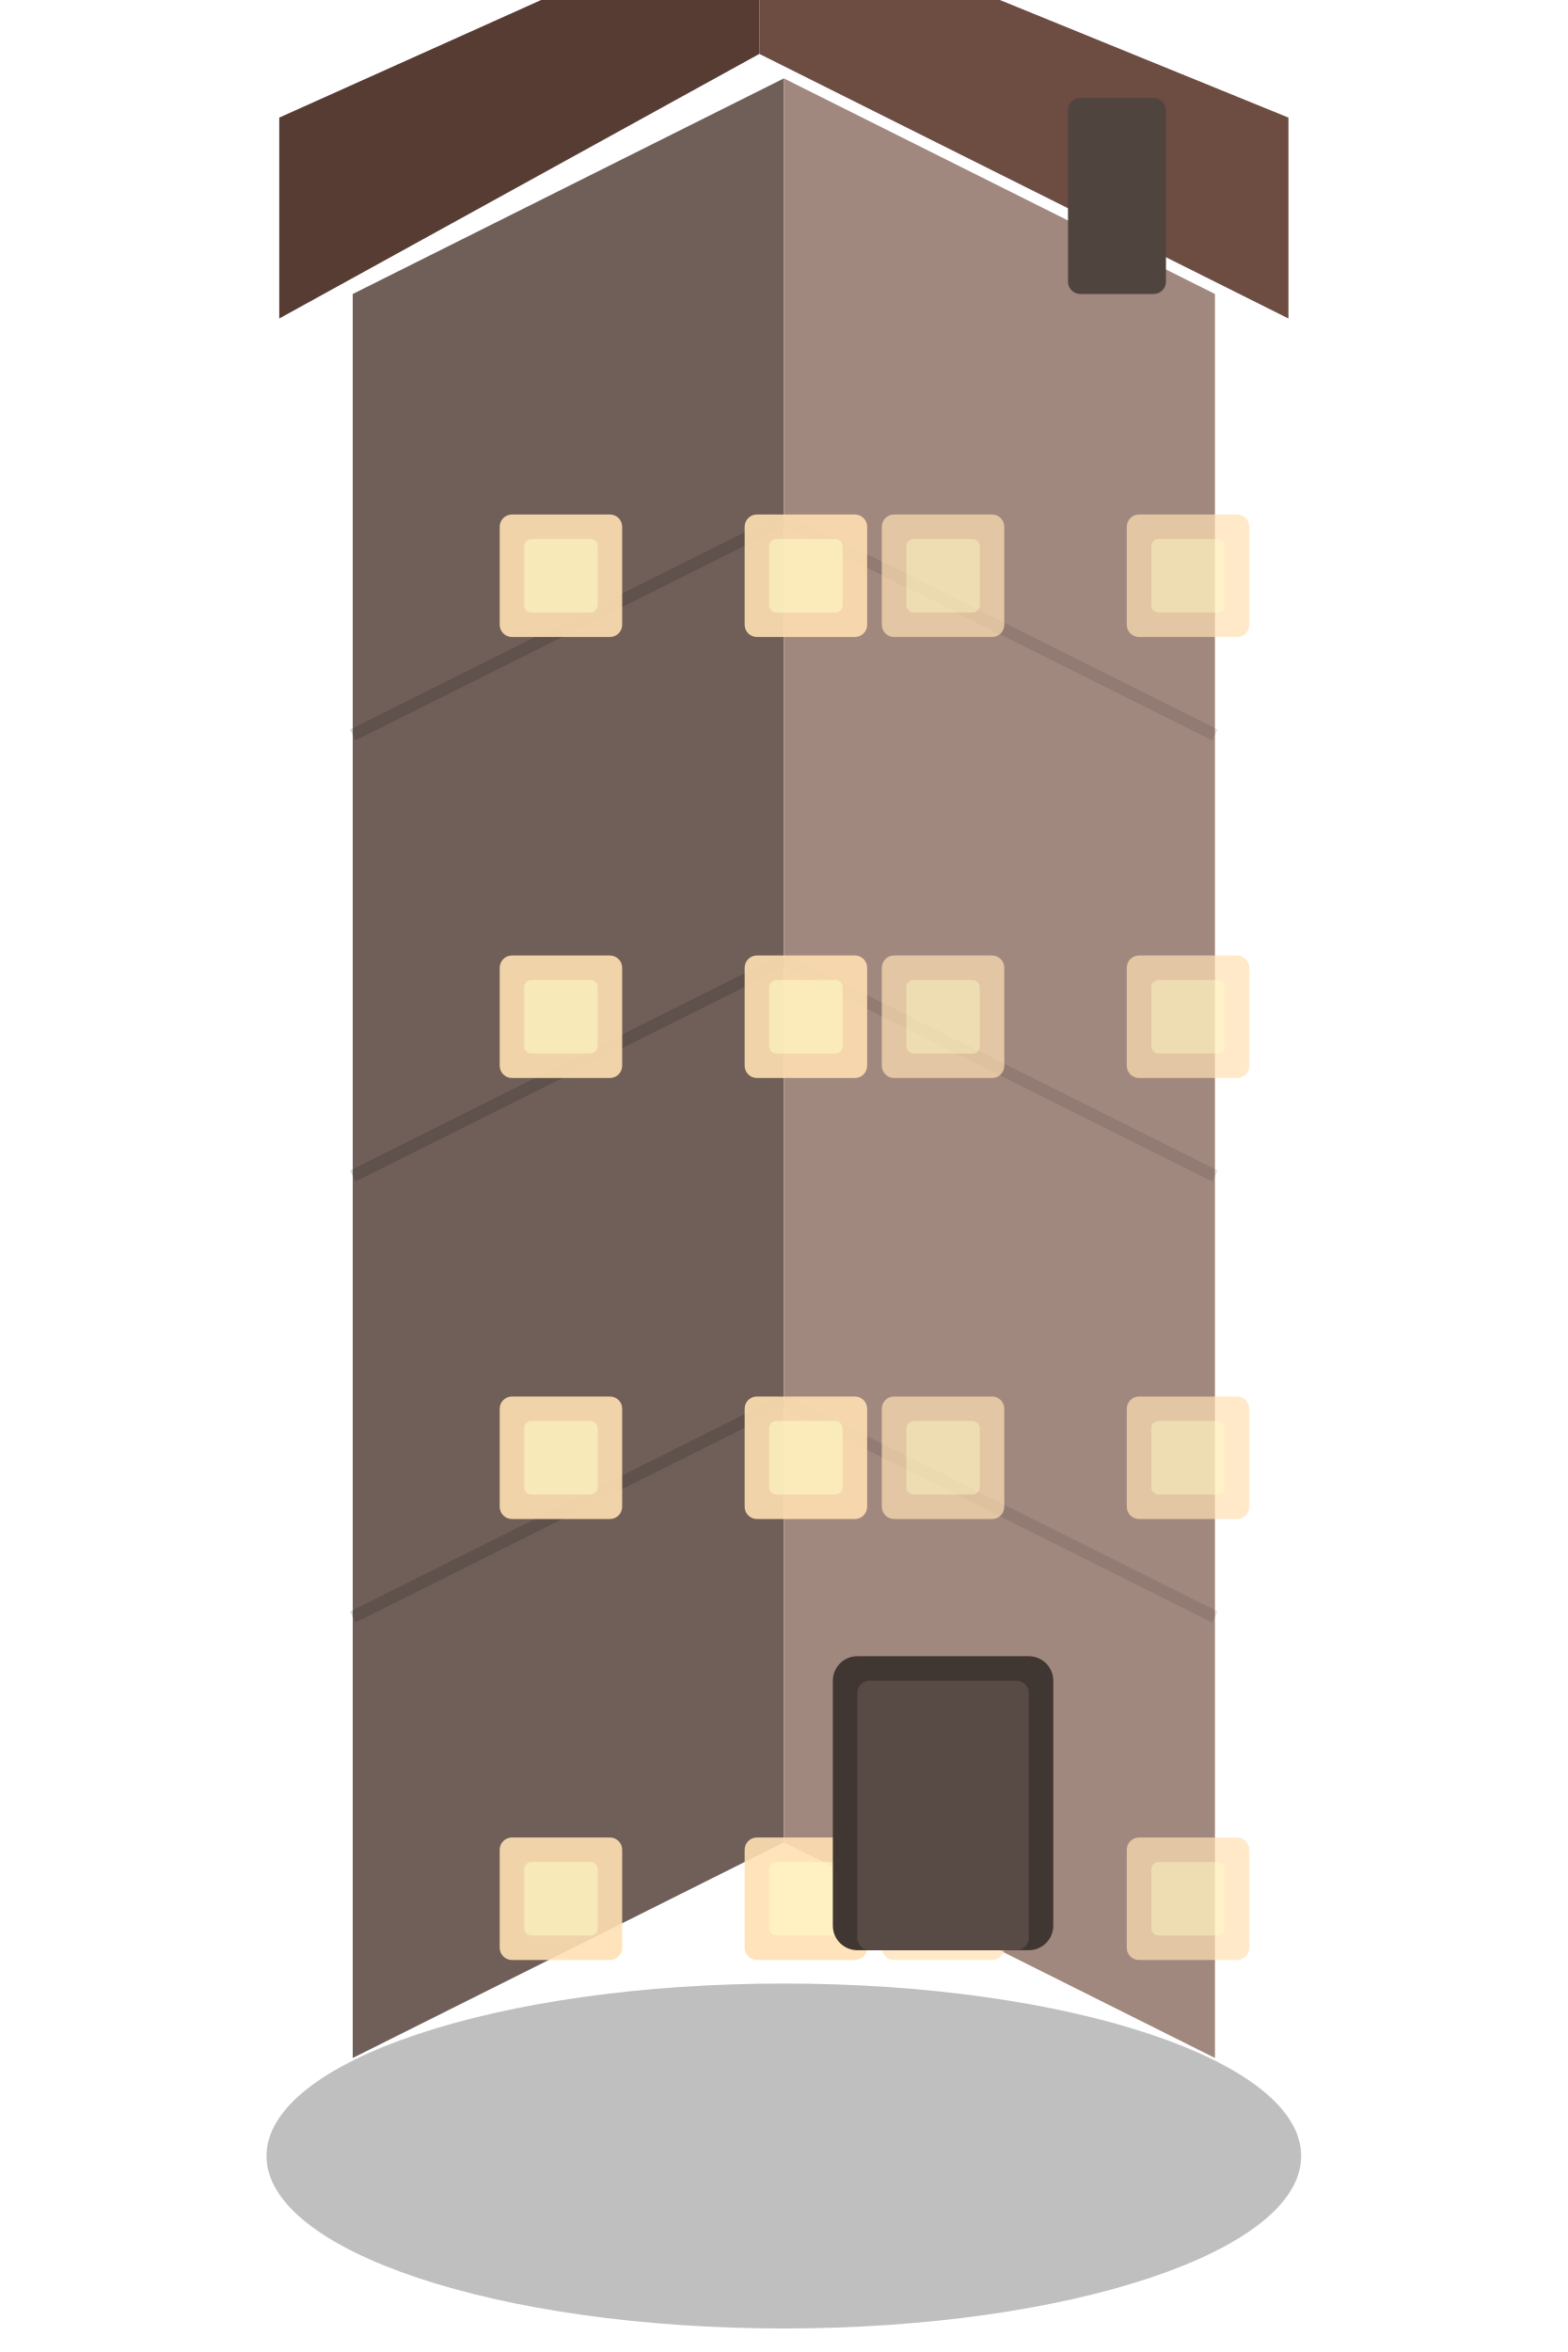
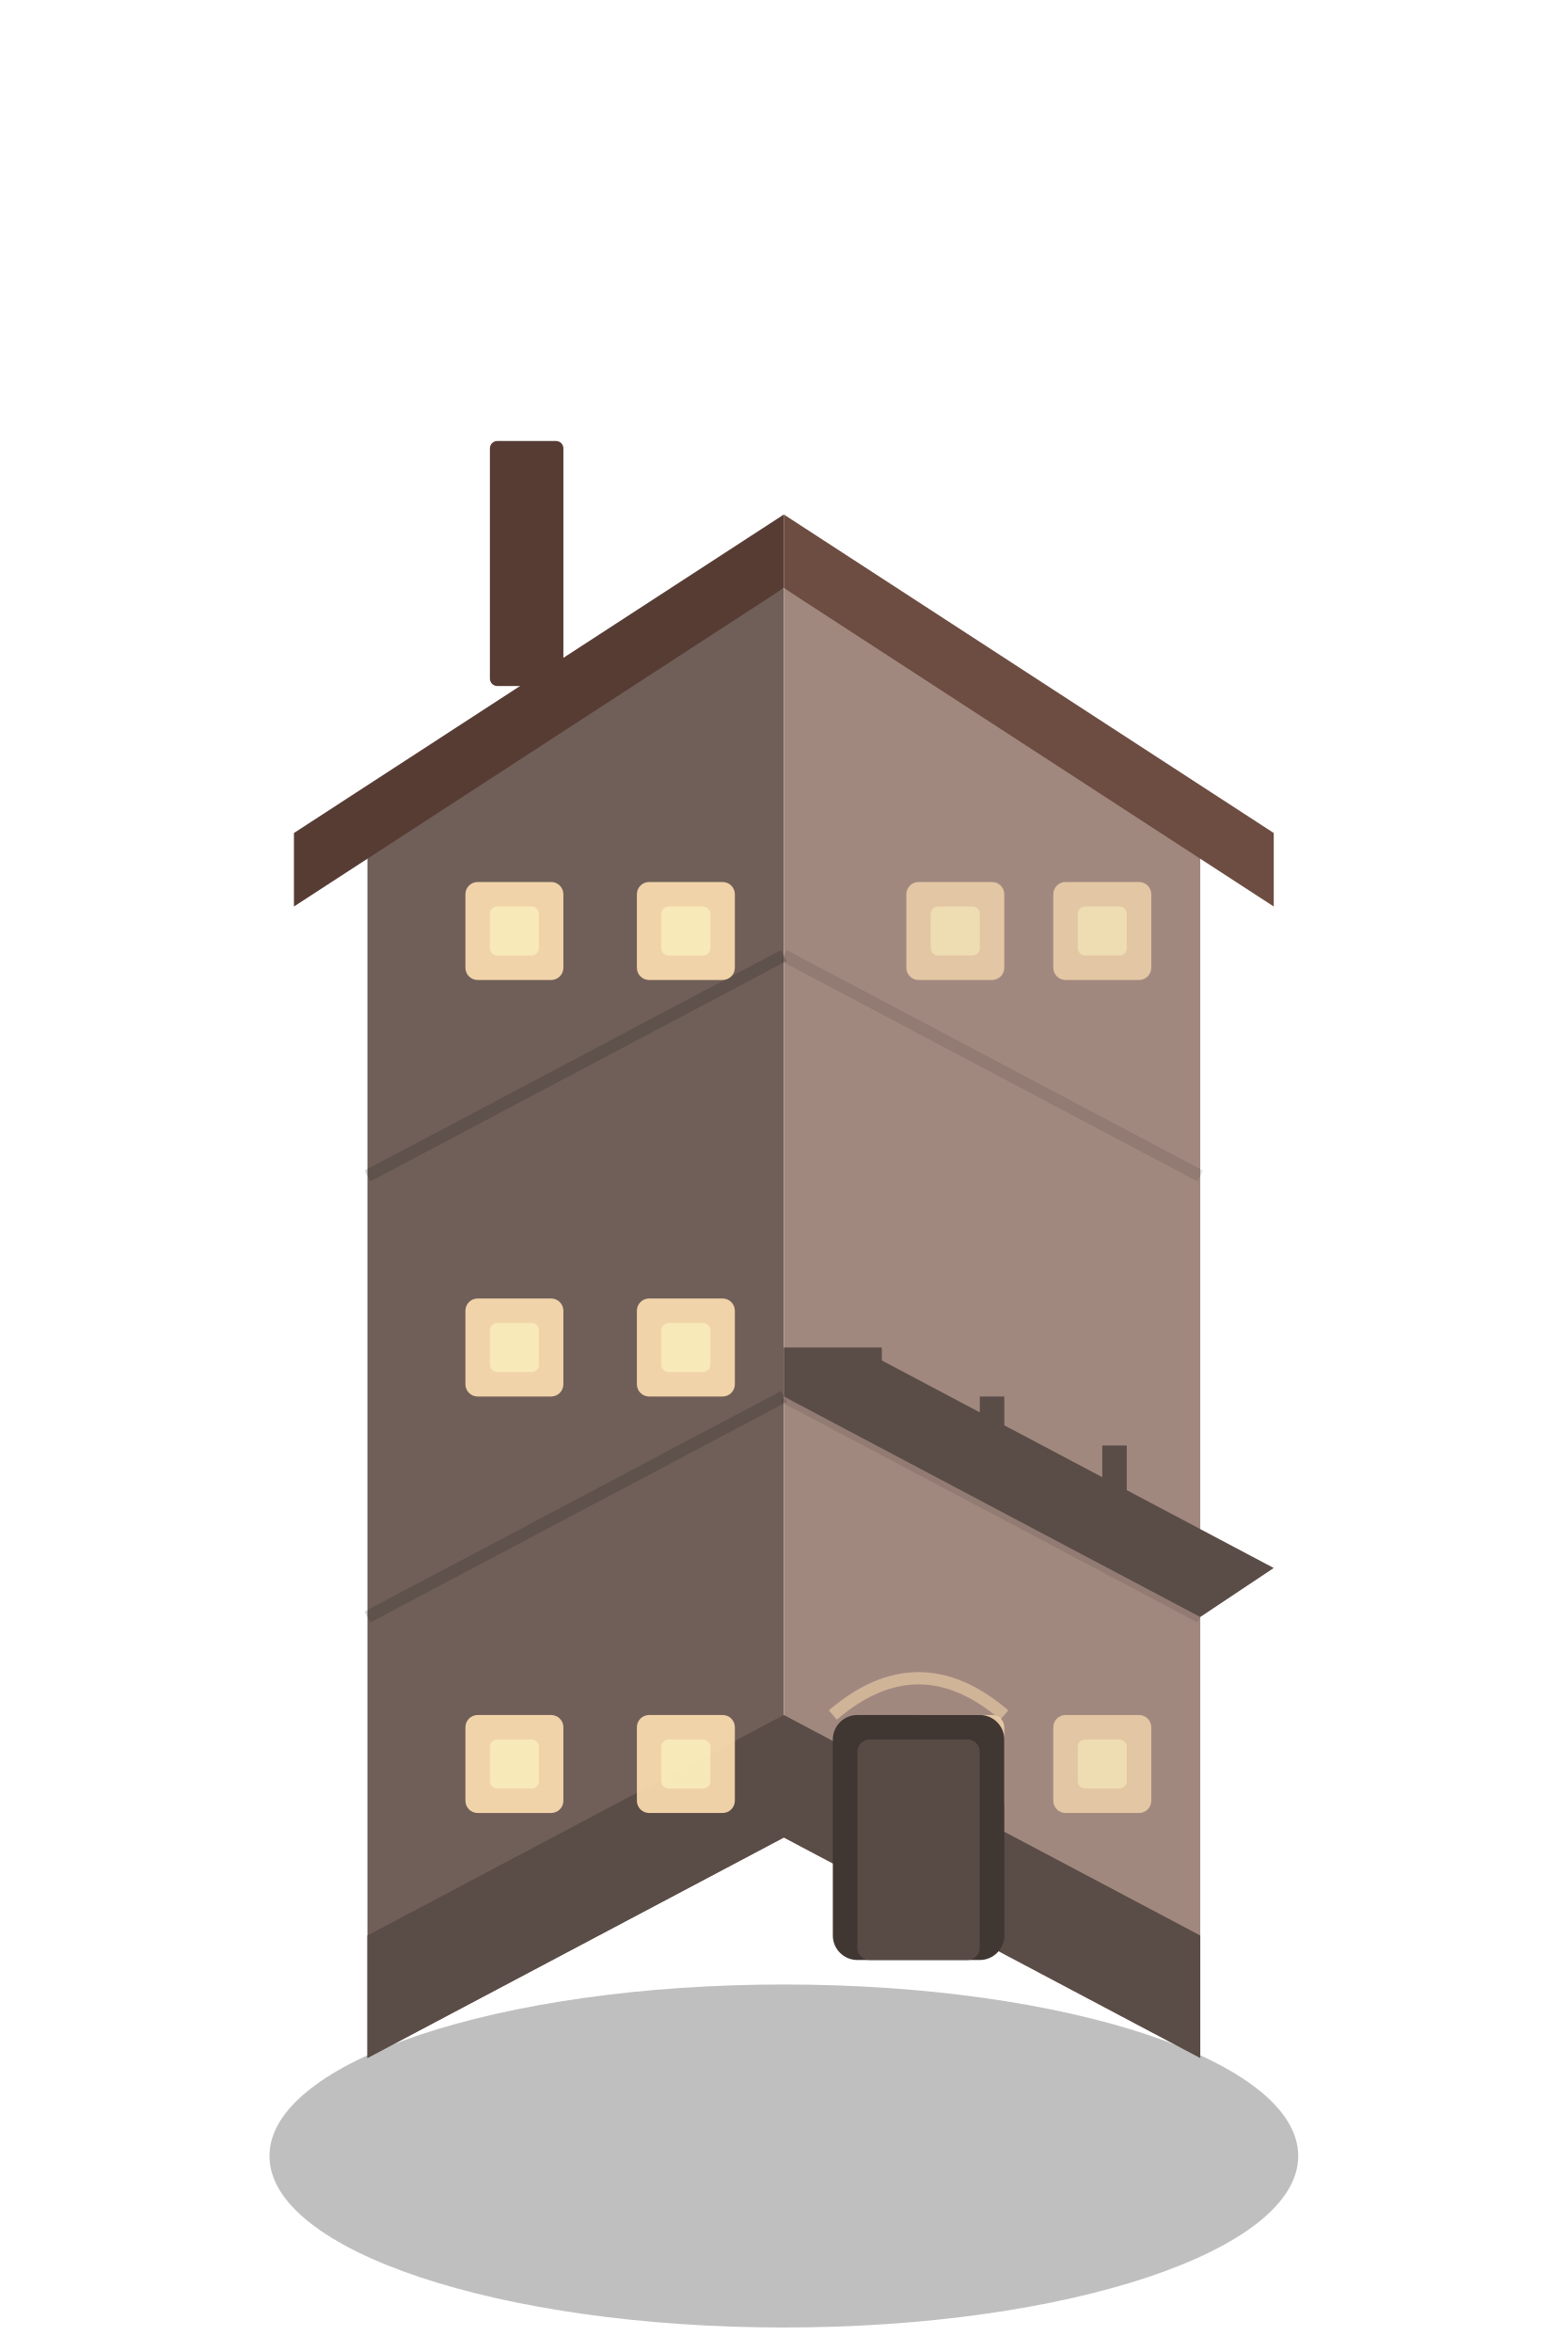
<svg xmlns="http://www.w3.org/2000/svg" width="64" height="96" viewBox="0 0 64 96">
-   <ellipse cx="32" cy="88" rx="21.12" ry="7.04" fill="rgba(0,0,0,0.25)" />
-   <polygon points="14.4,84 32,75.2 32,3.2 14.4,12" fill="rgb(112,95,88)" />
-   <polygon points="32,75.2 49.6,84 49.6,12 32,3.2" fill="#A1887F" />
-   <line x1="14.4" y1="66" x2="32" y2="57.2" stroke="rgba(0,0,0,0.15)" stroke-width="0.5" />
-   <line x1="32" y1="57.2" x2="49.6" y2="66" stroke="rgba(0,0,0,0.1)" stroke-width="0.5" />
-   <line x1="14.4" y1="48" x2="32" y2="39.2" stroke="rgba(0,0,0,0.15)" stroke-width="0.5" />
-   <line x1="32" y1="39.2" x2="49.6" y2="48" stroke="rgba(0,0,0,0.1)" stroke-width="0.5" />
-   <line x1="14.4" y1="30" x2="32" y2="21.2" stroke="rgba(0,0,0,0.15)" stroke-width="0.5" />
-   <line x1="32" y1="21.2" x2="49.6" y2="30" stroke="rgba(0,0,0,0.1)" stroke-width="0.5" />
-   <rect x="20.4" y="75" width="5" height="5" fill="#FFE0B2" opacity="0.9" rx="0.5" />
-   <rect x="21.4" y="76" width="3" height="3" fill="rgba(255,255,200,0.5)" rx="0.3" />
-   <rect x="30.4" y="75" width="5" height="5" fill="#FFE0B2" opacity="0.9" rx="0.5" />
-   <rect x="31.4" y="76" width="3" height="3" fill="rgba(255,255,200,0.5)" rx="0.3" />
-   <rect x="20.4" y="57" width="5" height="5" fill="#FFE0B2" opacity="0.9" rx="0.5" />
-   <rect x="21.4" y="58" width="3" height="3" fill="rgba(255,255,200,0.5)" rx="0.3" />
-   <rect x="30.4" y="57" width="5" height="5" fill="#FFE0B2" opacity="0.9" rx="0.5" />
-   <rect x="31.4" y="58" width="3" height="3" fill="rgba(255,255,200,0.5)" rx="0.3" />
-   <rect x="20.4" y="39" width="5" height="5" fill="#FFE0B2" opacity="0.9" rx="0.5" />
-   <rect x="21.4" y="40" width="3" height="3" fill="rgba(255,255,200,0.5)" rx="0.3" />
-   <rect x="30.4" y="39" width="5" height="5" fill="#FFE0B2" opacity="0.9" rx="0.5" />
-   <rect x="31.4" y="40" width="3" height="3" fill="rgba(255,255,200,0.5)" rx="0.3" />
-   <rect x="20.4" y="21" width="5" height="5" fill="#FFE0B2" opacity="0.9" rx="0.5" />
-   <rect x="21.4" y="22" width="3" height="3" fill="rgba(255,255,200,0.5)" rx="0.3" />
-   <rect x="30.4" y="21" width="5" height="5" fill="#FFE0B2" opacity="0.9" rx="0.5" />
-   <rect x="31.4" y="22" width="3" height="3" fill="rgba(255,255,200,0.5)" rx="0.3" />
-   <rect x="36" y="75" width="5" height="5" fill="#FFE0B2" opacity="0.7" rx="0.5" />
-   <rect x="37" y="76" width="3" height="3" fill="rgba(255,255,200,0.4)" rx="0.3" />
-   <rect x="46" y="75" width="5" height="5" fill="#FFE0B2" opacity="0.7" rx="0.5" />
-   <rect x="47" y="76" width="3" height="3" fill="rgba(255,255,200,0.4)" rx="0.3" />
-   <rect x="36" y="57" width="5" height="5" fill="#FFE0B2" opacity="0.7" rx="0.5" />
-   <rect x="37" y="58" width="3" height="3" fill="rgba(255,255,200,0.4)" rx="0.3" />
-   <rect x="46" y="57" width="5" height="5" fill="#FFE0B2" opacity="0.7" rx="0.5" />
-   <rect x="47" y="58" width="3" height="3" fill="rgba(255,255,200,0.4)" rx="0.3" />
-   <rect x="36" y="39" width="5" height="5" fill="#FFE0B2" opacity="0.7" rx="0.5" />
-   <rect x="37" y="40" width="3" height="3" fill="rgba(255,255,200,0.4)" rx="0.3" />
-   <rect x="46" y="39" width="5" height="5" fill="#FFE0B2" opacity="0.7" rx="0.5" />
-   <rect x="47" y="40" width="3" height="3" fill="rgba(255,255,200,0.4)" rx="0.3" />
-   <rect x="36" y="21" width="5" height="5" fill="#FFE0B2" opacity="0.7" rx="0.5" />
-   <rect x="37" y="22" width="3" height="3" fill="rgba(255,255,200,0.4)" rx="0.3" />
-   <rect x="46" y="21" width="5" height="5" fill="#FFE0B2" opacity="0.7" rx="0.5" />
-   <rect x="47" y="22" width="3" height="3" fill="rgba(255,255,200,0.4)" rx="0.3" />
-   <polygon points="11.4,13 31,2.2 31,-4 11.4,4.8" fill="rgb(87,60,52)" />
-   <polygon points="31,2.2 52.6,13 52.6,4.8 31,-4" fill="#6D4C41" />
-   <rect x="34" y="67.6" width="9" height="12" fill="rgb(64,54,50)" rx="1" />
-   <rect x="35" y="68.6" width="7" height="11" fill="rgb(88,74,69)" rx="0.5" />
-   <rect x="43.6" y="4" width="4" height="8" fill="rgb(80,68,63)" rx="0.5" />
-   <line x1="47.6" y1="0" x2="47.6" y2="-12" stroke="#5D4037" stroke-width="1" />
-   <polygon points="48.6,-12 57.6,-9 48.6,-6" fill="#FFE0B2" />
+   <ellipse cx="32" cy="88" rx="21" ry="7" fill="rgba(0,0,0,0.25)" />
+   <polygon points="15,84 32,75 32,24 15,33" fill="rgb(112,95,88)" />
+   <polygon points="32,75 49,84 49,33 32,24" fill="#A1887F" />
+   <polygon points="15,84 32,75 49,84 49,79 32,70 15,79" fill="rgb(90,76,70)" />
+   <line x1="15" y1="66" x2="32" y2="57" stroke="rgba(0,0,0,0.15)" stroke-width="0.5" />
+   <line x1="32" y1="57" x2="49" y2="66" stroke="rgba(0,0,0,0.1)" stroke-width="0.5" />
+   <line x1="15" y1="48" x2="32" y2="39" stroke="rgba(0,0,0,0.15)" stroke-width="0.5" />
+   <line x1="32" y1="39" x2="49" y2="48" stroke="rgba(0,0,0,0.1)" stroke-width="0.5" />
+   <polygon points="12,34 32,21 32,24 12,37" fill="rgb(87,60,52)" />
+   <polygon points="32,21 52,34 52,37 32,24" fill="#6D4C41" />
+   <polygon points="32,57 49,66 52,64 35,55 32,55" fill="rgb(90,76,70)" />
+   <rect x="35" y="55" width="1" height="3" fill="rgb(90,76,70)" />
+   <rect x="40" y="57" width="1" height="3" fill="rgb(90,76,70)" />
+   <rect x="45" y="59" width="1" height="3" fill="rgb(90,76,70)" />
+   <rect x="19" y="70" width="4" height="4" fill="#FFE0B2" opacity="0.9" rx="0.5" />
+   <rect x="20" y="71" width="2" height="2" fill="rgba(255,255,200,0.5)" rx="0.3" />
+   <rect x="26" y="70" width="4" height="4" fill="#FFE0B2" opacity="0.9" rx="0.5" />
+   <rect x="27" y="71" width="2" height="2" fill="rgba(255,255,200,0.5)" rx="0.3" />
+   <rect x="19" y="53" width="4" height="4" fill="#FFE0B2" opacity="0.9" rx="0.5" />
+   <rect x="20" y="54" width="2" height="2" fill="rgba(255,255,200,0.5)" rx="0.3" />
+   <rect x="26" y="53" width="4" height="4" fill="#FFE0B2" opacity="0.9" rx="0.5" />
+   <rect x="27" y="54" width="2" height="2" fill="rgba(255,255,200,0.5)" rx="0.3" />
+   <rect x="19" y="36" width="4" height="4" fill="#FFE0B2" opacity="0.9" rx="0.5" />
+   <rect x="20" y="37" width="2" height="2" fill="rgba(255,255,200,0.5)" rx="0.3" />
+   <rect x="26" y="36" width="4" height="4" fill="#FFE0B2" opacity="0.9" rx="0.5" />
+   <rect x="27" y="37" width="2" height="2" fill="rgba(255,255,200,0.5)" rx="0.3" />
+   <rect x="37" y="70" width="4" height="4" fill="#FFE0B2" opacity="0.7" rx="0.5" />
+   <rect x="38" y="71" width="2" height="2" fill="rgba(255,255,200,0.4)" rx="0.3" />
+   <rect x="43" y="70" width="4" height="4" fill="#FFE0B2" opacity="0.7" rx="0.5" />
+   <rect x="44" y="71" width="2" height="2" fill="rgba(255,255,200,0.4)" rx="0.3" />
+   <rect x="37" y="36" width="4" height="4" fill="#FFE0B2" opacity="0.7" rx="0.5" />
+   <rect x="38" y="37" width="2" height="2" fill="rgba(255,255,200,0.4)" rx="0.3" />
+   <rect x="43" y="36" width="4" height="4" fill="#FFE0B2" opacity="0.7" rx="0.5" />
+   <rect x="44" y="37" width="2" height="2" fill="rgba(255,255,200,0.4)" rx="0.3" />
+   <rect x="34" y="70" width="7" height="10" fill="rgb(64,54,50)" rx="1" />
+   <rect x="35" y="71" width="5" height="9" fill="rgb(88,74,69)" rx="0.5" />
+   <path d="M34,70 Q37.5,67 41,70" fill="none" stroke="#FFE0B2" stroke-width="0.5" opacity="0.5" />
+   <rect x="20" y="18" width="3" height="10" fill="rgb(87,60,52)" rx="0.3" />
</svg>
